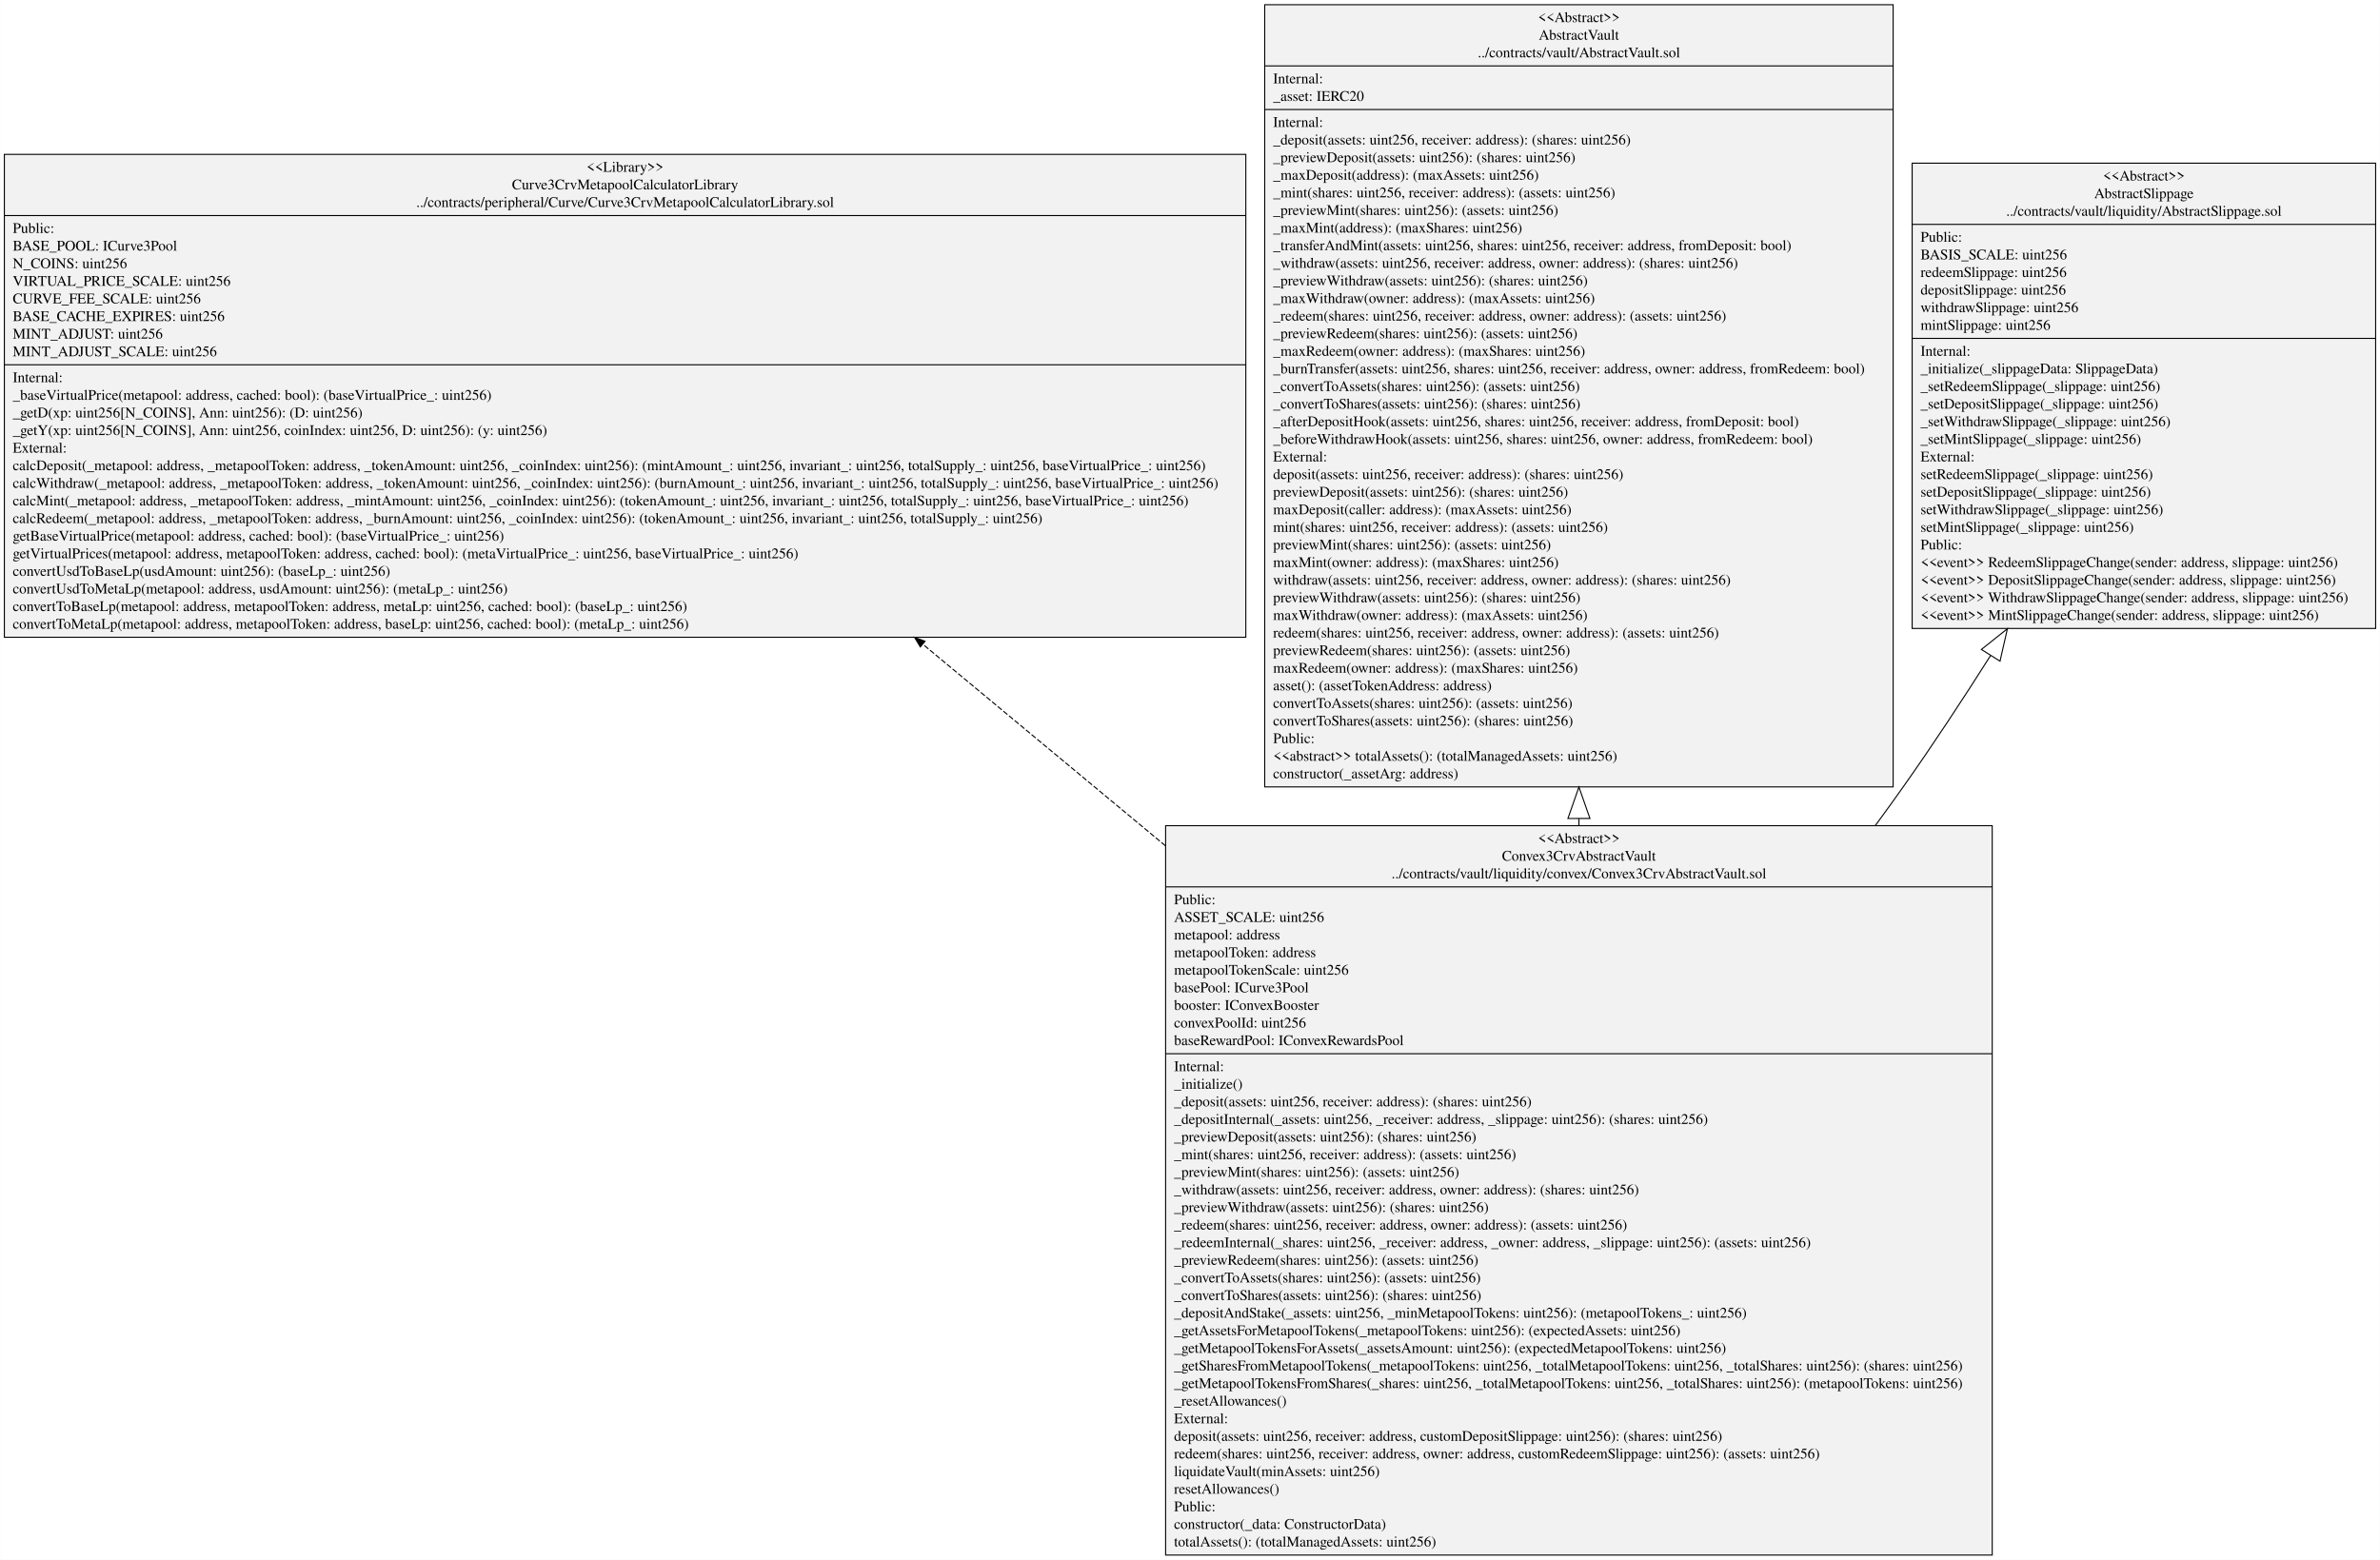
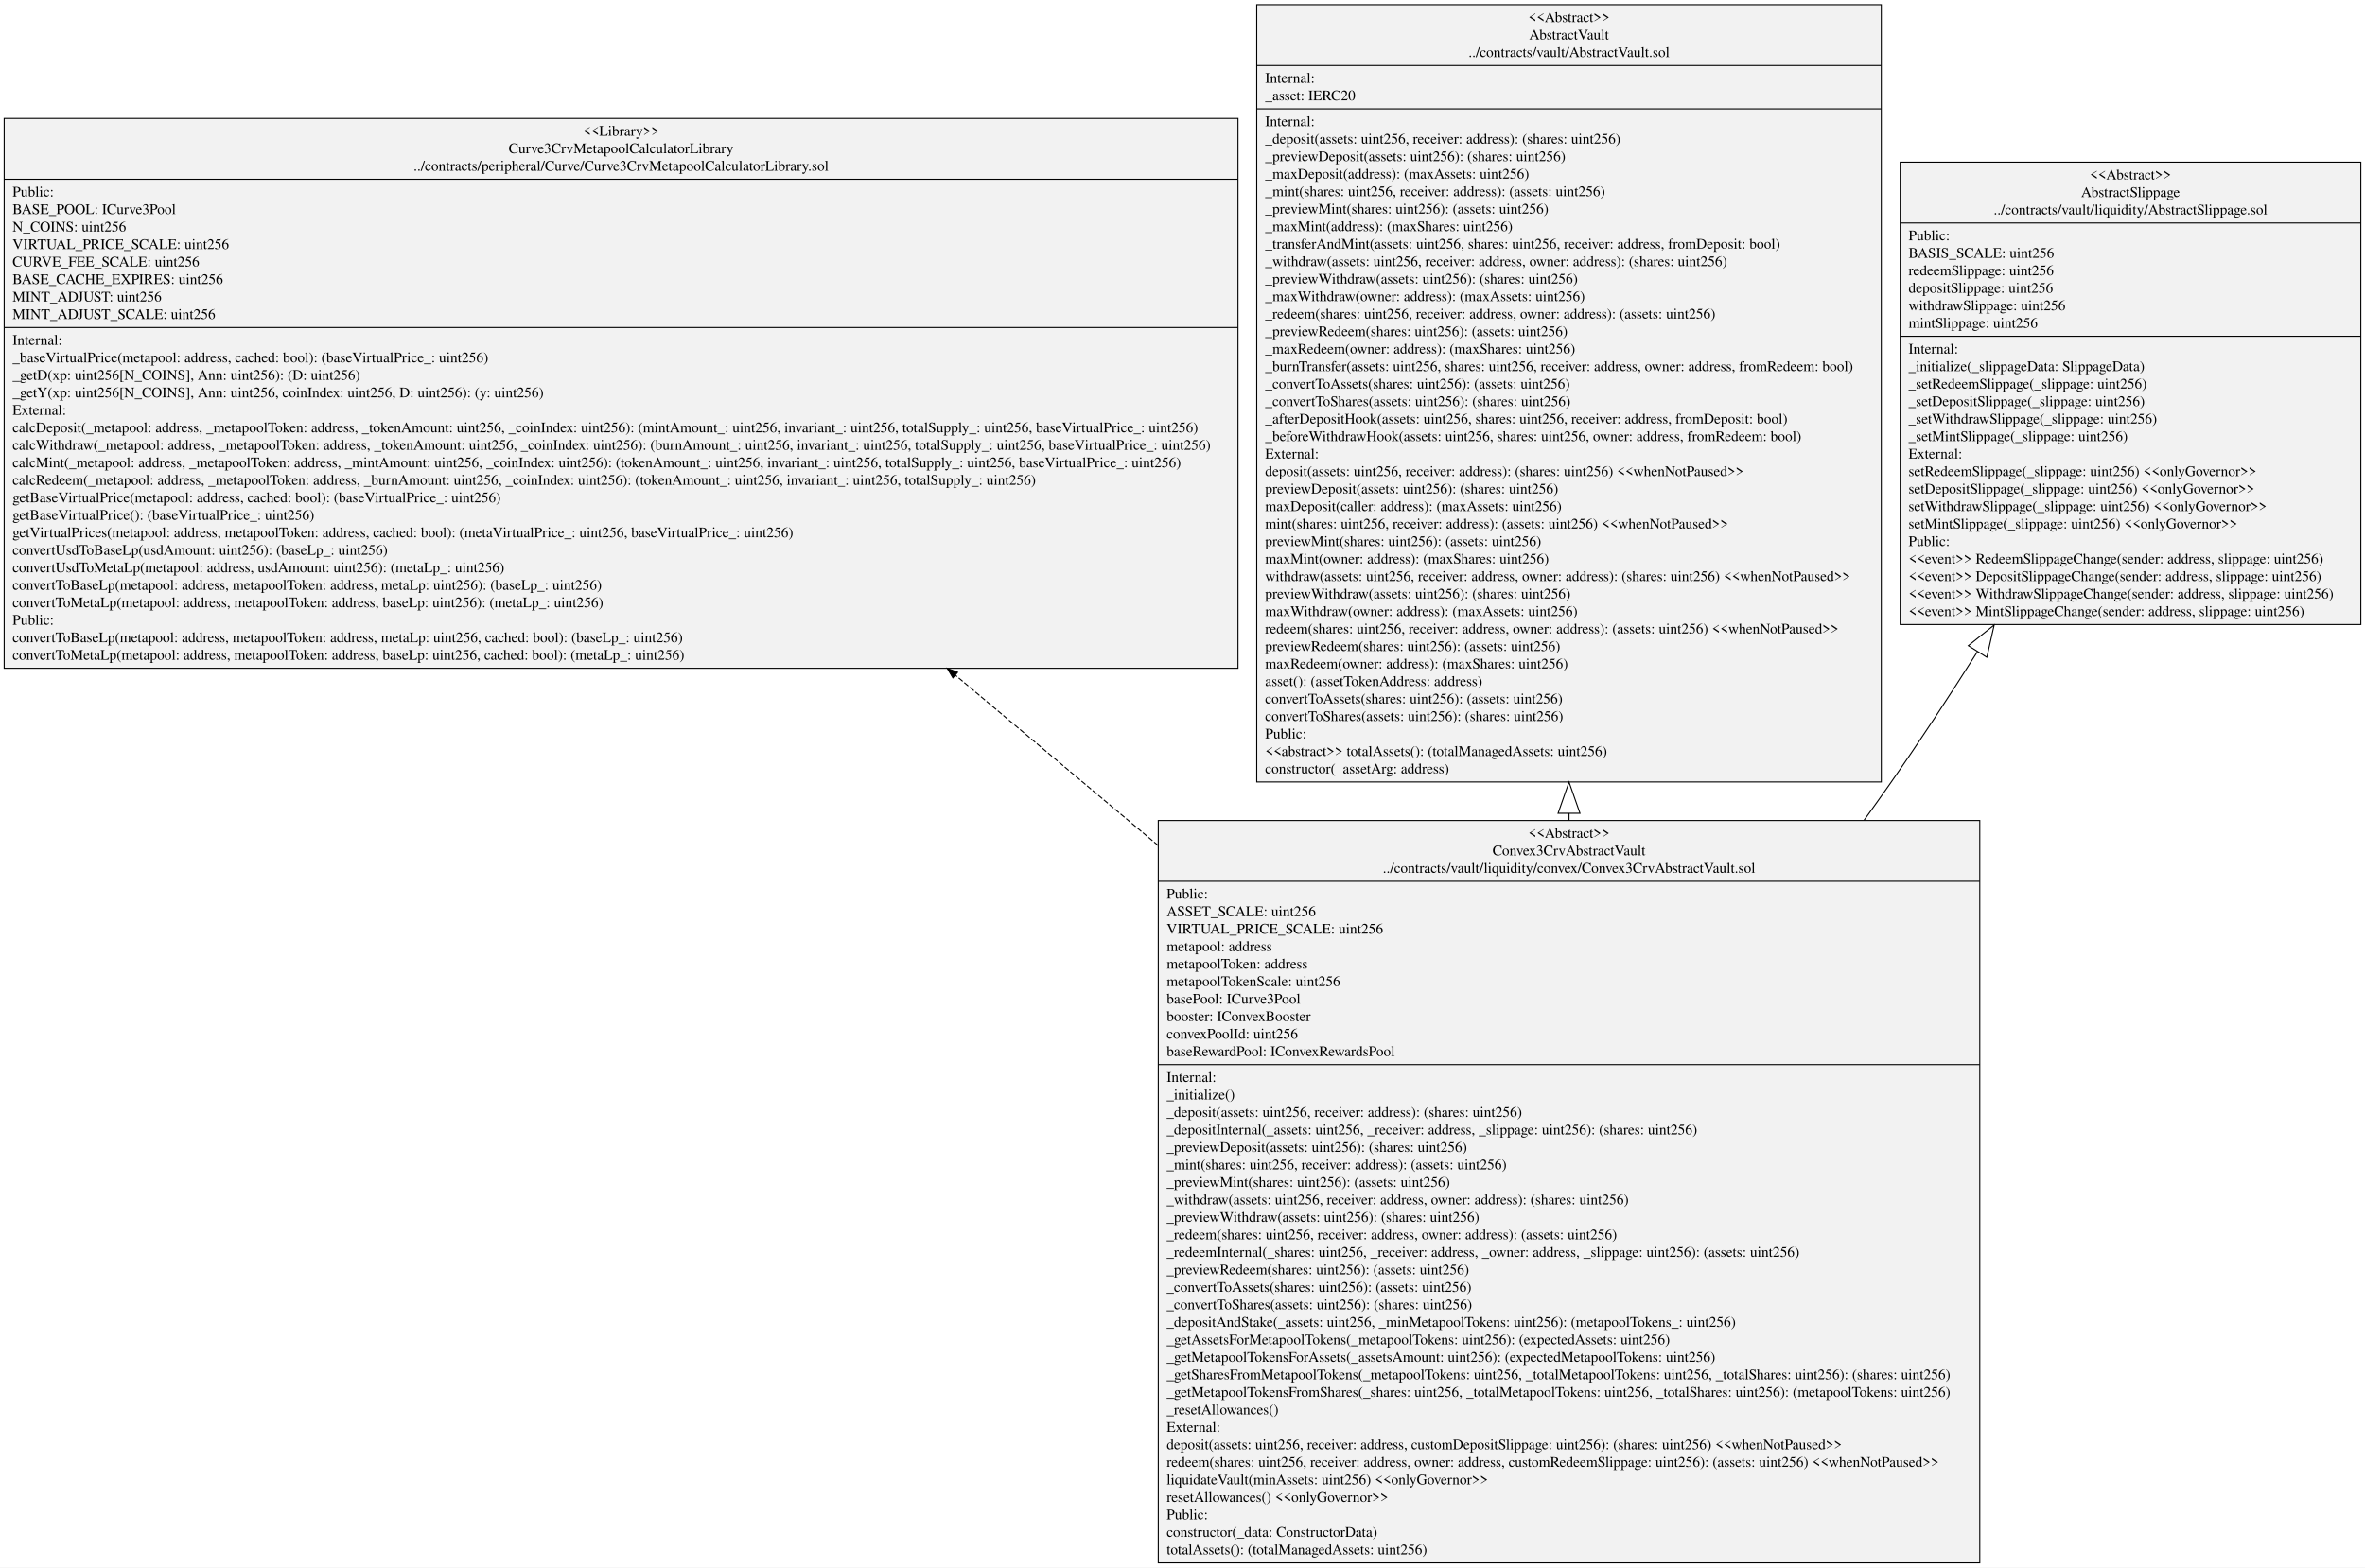
- <svg xmlns="http://www.w3.org/2000/svg" width="2270pt" height="1488pt" viewBox="0.00 0.00 2270.31 1488.40">
-   <g id="graph0" class="graph" transform="scale(1 1) rotate(0) translate(4 1484.4)">
-     <polygon fill="white" stroke="transparent" points="-4,4 -4,-1484.4 2266.31,-1484.4 2266.31,4 -4,4" />
+ <svg xmlns="http://www.w3.org/2000/svg" width="2270pt" height="1505pt" viewBox="0.00 0.00 2270.31 1505.20">
+   <g id="graph0" class="graph" transform="scale(1 1) rotate(0) translate(4 1501.2)">
+     <polygon fill="white" stroke="transparent" points="-4,4 -4,-1501.2 2266.31,-1501.2 2266.31,4 -4,4" />
    <g id="node1" class="node">
-       <polygon fill="#f2f2f2" stroke="black" points="0,-876.3 0,-1337.1 1184.41,-1337.1 1184.41,-876.3 0,-876.3" />
-       <text text-anchor="middle" x="592.21" y="-1320.5" font-family="Times,serif" font-size="14.00">&lt;&lt;Library&gt;&gt;</text>
-       <text text-anchor="middle" x="592.21" y="-1303.7" font-family="Times,serif" font-size="14.00">Curve3CrvMetapoolCalculatorLibrary</text>
-       <text text-anchor="middle" x="592.21" y="-1286.9" font-family="Times,serif" font-size="14.00">../contracts/peripheral/Curve/Curve3CrvMetapoolCalculatorLibrary.sol</text>
-       <polyline fill="none" stroke="black" points="0,-1278.7 1184.41,-1278.7 " />
-       <text text-anchor="start" x="8" y="-1262.1" font-family="Times,serif" font-size="14.00">Public:</text>
-       <text text-anchor="start" x="8" y="-1245.3" font-family="Times,serif" font-size="14.00">   BASE_POOL: ICurve3Pool</text>
-       <text text-anchor="start" x="8" y="-1228.5" font-family="Times,serif" font-size="14.00">   N_COINS: uint256</text>
-       <text text-anchor="start" x="8" y="-1211.7" font-family="Times,serif" font-size="14.00">   VIRTUAL_PRICE_SCALE: uint256</text>
-       <text text-anchor="start" x="8" y="-1194.9" font-family="Times,serif" font-size="14.00">   CURVE_FEE_SCALE: uint256</text>
-       <text text-anchor="start" x="8" y="-1178.1" font-family="Times,serif" font-size="14.00">   BASE_CACHE_EXPIRES: uint256</text>
-       <text text-anchor="start" x="8" y="-1161.3" font-family="Times,serif" font-size="14.00">   MINT_ADJUST: uint256</text>
-       <text text-anchor="start" x="8" y="-1144.5" font-family="Times,serif" font-size="14.00">   MINT_ADJUST_SCALE: uint256</text>
-       <polyline fill="none" stroke="black" points="0,-1136.3 1184.41,-1136.3 " />
-       <text text-anchor="start" x="8" y="-1119.7" font-family="Times,serif" font-size="14.00">Internal:</text>
-       <text text-anchor="start" x="8" y="-1102.9" font-family="Times,serif" font-size="14.00">    _baseVirtualPrice(metapool: address, cached: bool): (baseVirtualPrice_: uint256)</text>
-       <text text-anchor="start" x="8" y="-1086.1" font-family="Times,serif" font-size="14.00">    _getD(xp: uint256[N_COINS], Ann: uint256): (D: uint256)</text>
-       <text text-anchor="start" x="8" y="-1069.3" font-family="Times,serif" font-size="14.00">    _getY(xp: uint256[N_COINS], Ann: uint256, coinIndex: uint256, D: uint256): (y: uint256)</text>
-       <text text-anchor="start" x="8" y="-1052.5" font-family="Times,serif" font-size="14.00">External:</text>
-       <text text-anchor="start" x="8" y="-1035.7" font-family="Times,serif" font-size="14.00">    calcDeposit(_metapool: address, _metapoolToken: address, _tokenAmount: uint256, _coinIndex: uint256): (mintAmount_: uint256, invariant_: uint256, totalSupply_: uint256, baseVirtualPrice_: uint256)</text>
-       <text text-anchor="start" x="8" y="-1018.9" font-family="Times,serif" font-size="14.00">    calcWithdraw(_metapool: address, _metapoolToken: address, _tokenAmount: uint256, _coinIndex: uint256): (burnAmount_: uint256, invariant_: uint256, totalSupply_: uint256, baseVirtualPrice_: uint256)</text>
-       <text text-anchor="start" x="8" y="-1002.1" font-family="Times,serif" font-size="14.00">    calcMint(_metapool: address, _metapoolToken: address, _mintAmount: uint256, _coinIndex: uint256): (tokenAmount_: uint256, invariant_: uint256, totalSupply_: uint256, baseVirtualPrice_: uint256)</text>
-       <text text-anchor="start" x="8" y="-985.3" font-family="Times,serif" font-size="14.00">    calcRedeem(_metapool: address, _metapoolToken: address, _burnAmount: uint256, _coinIndex: uint256): (tokenAmount_: uint256, invariant_: uint256, totalSupply_: uint256)</text>
-       <text text-anchor="start" x="8" y="-968.5" font-family="Times,serif" font-size="14.00">    getBaseVirtualPrice(metapool: address, cached: bool): (baseVirtualPrice_: uint256)</text>
-       <text text-anchor="start" x="8" y="-951.7" font-family="Times,serif" font-size="14.00">    getVirtualPrices(metapool: address, metapoolToken: address, cached: bool): (metaVirtualPrice_: uint256, baseVirtualPrice_: uint256)</text>
-       <text text-anchor="start" x="8" y="-934.9" font-family="Times,serif" font-size="14.00">    convertUsdToBaseLp(usdAmount: uint256): (baseLp_: uint256)</text>
-       <text text-anchor="start" x="8" y="-918.1" font-family="Times,serif" font-size="14.00">    convertUsdToMetaLp(metapool: address, usdAmount: uint256): (metaLp_: uint256)</text>
-       <text text-anchor="start" x="8" y="-901.3" font-family="Times,serif" font-size="14.00">    convertToBaseLp(metapool: address, metapoolToken: address, metaLp: uint256, cached: bool): (baseLp_: uint256)</text>
-       <text text-anchor="start" x="8" y="-884.5" font-family="Times,serif" font-size="14.00">    convertToMetaLp(metapool: address, metapoolToken: address, baseLp: uint256, cached: bool): (metaLp_: uint256)</text>
+       <polygon fill="#f2f2f2" stroke="black" points="0,-859.5 0,-1387.5 1184.41,-1387.5 1184.41,-859.5 0,-859.5" />
+       <text text-anchor="middle" x="592.21" y="-1370.9" font-family="Times,serif" font-size="14.00">&lt;&lt;Library&gt;&gt;</text>
+       <text text-anchor="middle" x="592.21" y="-1354.1" font-family="Times,serif" font-size="14.00">Curve3CrvMetapoolCalculatorLibrary</text>
+       <text text-anchor="middle" x="592.21" y="-1337.3" font-family="Times,serif" font-size="14.00">../contracts/peripheral/Curve/Curve3CrvMetapoolCalculatorLibrary.sol</text>
+       <polyline fill="none" stroke="black" points="0,-1329.1 1184.41,-1329.1 " />
+       <text text-anchor="start" x="8" y="-1312.5" font-family="Times,serif" font-size="14.00">Public:</text>
+       <text text-anchor="start" x="8" y="-1295.7" font-family="Times,serif" font-size="14.00">   BASE_POOL: ICurve3Pool</text>
+       <text text-anchor="start" x="8" y="-1278.9" font-family="Times,serif" font-size="14.00">   N_COINS: uint256</text>
+       <text text-anchor="start" x="8" y="-1262.1" font-family="Times,serif" font-size="14.00">   VIRTUAL_PRICE_SCALE: uint256</text>
+       <text text-anchor="start" x="8" y="-1245.3" font-family="Times,serif" font-size="14.00">   CURVE_FEE_SCALE: uint256</text>
+       <text text-anchor="start" x="8" y="-1228.5" font-family="Times,serif" font-size="14.00">   BASE_CACHE_EXPIRES: uint256</text>
+       <text text-anchor="start" x="8" y="-1211.7" font-family="Times,serif" font-size="14.00">   MINT_ADJUST: uint256</text>
+       <text text-anchor="start" x="8" y="-1194.9" font-family="Times,serif" font-size="14.00">   MINT_ADJUST_SCALE: uint256</text>
+       <polyline fill="none" stroke="black" points="0,-1186.7 1184.41,-1186.7 " />
+       <text text-anchor="start" x="8" y="-1170.1" font-family="Times,serif" font-size="14.00">Internal:</text>
+       <text text-anchor="start" x="8" y="-1153.3" font-family="Times,serif" font-size="14.00">    _baseVirtualPrice(metapool: address, cached: bool): (baseVirtualPrice_: uint256)</text>
+       <text text-anchor="start" x="8" y="-1136.5" font-family="Times,serif" font-size="14.00">    _getD(xp: uint256[N_COINS], Ann: uint256): (D: uint256)</text>
+       <text text-anchor="start" x="8" y="-1119.7" font-family="Times,serif" font-size="14.00">    _getY(xp: uint256[N_COINS], Ann: uint256, coinIndex: uint256, D: uint256): (y: uint256)</text>
+       <text text-anchor="start" x="8" y="-1102.9" font-family="Times,serif" font-size="14.00">External:</text>
+       <text text-anchor="start" x="8" y="-1086.1" font-family="Times,serif" font-size="14.00">    calcDeposit(_metapool: address, _metapoolToken: address, _tokenAmount: uint256, _coinIndex: uint256): (mintAmount_: uint256, invariant_: uint256, totalSupply_: uint256, baseVirtualPrice_: uint256)</text>
+       <text text-anchor="start" x="8" y="-1069.3" font-family="Times,serif" font-size="14.00">    calcWithdraw(_metapool: address, _metapoolToken: address, _tokenAmount: uint256, _coinIndex: uint256): (burnAmount_: uint256, invariant_: uint256, totalSupply_: uint256, baseVirtualPrice_: uint256)</text>
+       <text text-anchor="start" x="8" y="-1052.5" font-family="Times,serif" font-size="14.00">    calcMint(_metapool: address, _metapoolToken: address, _mintAmount: uint256, _coinIndex: uint256): (tokenAmount_: uint256, invariant_: uint256, totalSupply_: uint256, baseVirtualPrice_: uint256)</text>
+       <text text-anchor="start" x="8" y="-1035.7" font-family="Times,serif" font-size="14.00">    calcRedeem(_metapool: address, _metapoolToken: address, _burnAmount: uint256, _coinIndex: uint256): (tokenAmount_: uint256, invariant_: uint256, totalSupply_: uint256)</text>
+       <text text-anchor="start" x="8" y="-1018.9" font-family="Times,serif" font-size="14.00">    getBaseVirtualPrice(metapool: address, cached: bool): (baseVirtualPrice_: uint256)</text>
+       <text text-anchor="start" x="8" y="-1002.1" font-family="Times,serif" font-size="14.00">    getBaseVirtualPrice(): (baseVirtualPrice_: uint256)</text>
+       <text text-anchor="start" x="8" y="-985.3" font-family="Times,serif" font-size="14.00">    getVirtualPrices(metapool: address, metapoolToken: address, cached: bool): (metaVirtualPrice_: uint256, baseVirtualPrice_: uint256)</text>
+       <text text-anchor="start" x="8" y="-968.5" font-family="Times,serif" font-size="14.00">    convertUsdToBaseLp(usdAmount: uint256): (baseLp_: uint256)</text>
+       <text text-anchor="start" x="8" y="-951.7" font-family="Times,serif" font-size="14.00">    convertUsdToMetaLp(metapool: address, usdAmount: uint256): (metaLp_: uint256)</text>
+       <text text-anchor="start" x="8" y="-934.9" font-family="Times,serif" font-size="14.00">    convertToBaseLp(metapool: address, metapoolToken: address, metaLp: uint256): (baseLp_: uint256)</text>
+       <text text-anchor="start" x="8" y="-918.1" font-family="Times,serif" font-size="14.00">    convertToMetaLp(metapool: address, metapoolToken: address, baseLp: uint256): (metaLp_: uint256)</text>
+       <text text-anchor="start" x="8" y="-901.3" font-family="Times,serif" font-size="14.00">Public:</text>
+       <text text-anchor="start" x="8" y="-884.5" font-family="Times,serif" font-size="14.00">    convertToBaseLp(metapool: address, metapoolToken: address, metaLp: uint256, cached: bool): (baseLp_: uint256)</text>
+       <text text-anchor="start" x="8" y="-867.7" font-family="Times,serif" font-size="14.00">    convertToMetaLp(metapool: address, metapoolToken: address, baseLp: uint256, cached: bool): (metaLp_: uint256)</text>
    </g>
    <g id="node2" class="node">
-       <polygon fill="#f2f2f2" stroke="black" points="1202.43,-733.5 1202.43,-1479.9 1801.98,-1479.9 1801.98,-733.5 1202.43,-733.5" />
-       <text text-anchor="middle" x="1502.21" y="-1463.3" font-family="Times,serif" font-size="14.00">&lt;&lt;Abstract&gt;&gt;</text>
-       <text text-anchor="middle" x="1502.21" y="-1446.5" font-family="Times,serif" font-size="14.00">AbstractVault</text>
-       <text text-anchor="middle" x="1502.21" y="-1429.7" font-family="Times,serif" font-size="14.00">../contracts/vault/AbstractVault.sol</text>
-       <polyline fill="none" stroke="black" points="1202.43,-1421.5 1801.98,-1421.5 " />
-       <text text-anchor="start" x="1210.43" y="-1404.9" font-family="Times,serif" font-size="14.00">Internal:</text>
-       <text text-anchor="start" x="1210.43" y="-1388.1" font-family="Times,serif" font-size="14.00">   _asset: IERC20</text>
-       <polyline fill="none" stroke="black" points="1202.43,-1379.9 1801.98,-1379.9 " />
-       <text text-anchor="start" x="1210.43" y="-1363.3" font-family="Times,serif" font-size="14.00">Internal:</text>
-       <text text-anchor="start" x="1210.43" y="-1346.5" font-family="Times,serif" font-size="14.00">    _deposit(assets: uint256, receiver: address): (shares: uint256)</text>
-       <text text-anchor="start" x="1210.43" y="-1329.7" font-family="Times,serif" font-size="14.00">    _previewDeposit(assets: uint256): (shares: uint256)</text>
-       <text text-anchor="start" x="1210.43" y="-1312.9" font-family="Times,serif" font-size="14.00">    _maxDeposit(address): (maxAssets: uint256)</text>
-       <text text-anchor="start" x="1210.43" y="-1296.1" font-family="Times,serif" font-size="14.00">    _mint(shares: uint256, receiver: address): (assets: uint256)</text>
-       <text text-anchor="start" x="1210.43" y="-1279.3" font-family="Times,serif" font-size="14.00">    _previewMint(shares: uint256): (assets: uint256)</text>
-       <text text-anchor="start" x="1210.43" y="-1262.5" font-family="Times,serif" font-size="14.00">    _maxMint(address): (maxShares: uint256)</text>
-       <text text-anchor="start" x="1210.43" y="-1245.7" font-family="Times,serif" font-size="14.00">    _transferAndMint(assets: uint256, shares: uint256, receiver: address, fromDeposit: bool)</text>
-       <text text-anchor="start" x="1210.43" y="-1228.9" font-family="Times,serif" font-size="14.00">    _withdraw(assets: uint256, receiver: address, owner: address): (shares: uint256)</text>
-       <text text-anchor="start" x="1210.43" y="-1212.1" font-family="Times,serif" font-size="14.00">    _previewWithdraw(assets: uint256): (shares: uint256)</text>
-       <text text-anchor="start" x="1210.43" y="-1195.3" font-family="Times,serif" font-size="14.00">    _maxWithdraw(owner: address): (maxAssets: uint256)</text>
-       <text text-anchor="start" x="1210.43" y="-1178.5" font-family="Times,serif" font-size="14.00">    _redeem(shares: uint256, receiver: address, owner: address): (assets: uint256)</text>
-       <text text-anchor="start" x="1210.43" y="-1161.7" font-family="Times,serif" font-size="14.00">    _previewRedeem(shares: uint256): (assets: uint256)</text>
-       <text text-anchor="start" x="1210.43" y="-1144.9" font-family="Times,serif" font-size="14.00">    _maxRedeem(owner: address): (maxShares: uint256)</text>
-       <text text-anchor="start" x="1210.43" y="-1128.1" font-family="Times,serif" font-size="14.00">    _burnTransfer(assets: uint256, shares: uint256, receiver: address, owner: address, fromRedeem: bool)</text>
-       <text text-anchor="start" x="1210.43" y="-1111.3" font-family="Times,serif" font-size="14.00">    _convertToAssets(shares: uint256): (assets: uint256)</text>
-       <text text-anchor="start" x="1210.43" y="-1094.5" font-family="Times,serif" font-size="14.00">    _convertToShares(assets: uint256): (shares: uint256)</text>
-       <text text-anchor="start" x="1210.43" y="-1077.7" font-family="Times,serif" font-size="14.00">    _afterDepositHook(assets: uint256, shares: uint256, receiver: address, fromDeposit: bool)</text>
-       <text text-anchor="start" x="1210.43" y="-1060.9" font-family="Times,serif" font-size="14.00">    _beforeWithdrawHook(assets: uint256, shares: uint256, owner: address, fromRedeem: bool)</text>
-       <text text-anchor="start" x="1210.43" y="-1044.1" font-family="Times,serif" font-size="14.00">External:</text>
-       <text text-anchor="start" x="1210.43" y="-1027.3" font-family="Times,serif" font-size="14.00">    deposit(assets: uint256, receiver: address): (shares: uint256)</text>
-       <text text-anchor="start" x="1210.43" y="-1010.5" font-family="Times,serif" font-size="14.00">    previewDeposit(assets: uint256): (shares: uint256)</text>
-       <text text-anchor="start" x="1210.43" y="-993.7" font-family="Times,serif" font-size="14.00">    maxDeposit(caller: address): (maxAssets: uint256)</text>
-       <text text-anchor="start" x="1210.43" y="-976.9" font-family="Times,serif" font-size="14.00">    mint(shares: uint256, receiver: address): (assets: uint256)</text>
-       <text text-anchor="start" x="1210.43" y="-960.1" font-family="Times,serif" font-size="14.00">    previewMint(shares: uint256): (assets: uint256)</text>
-       <text text-anchor="start" x="1210.43" y="-943.3" font-family="Times,serif" font-size="14.00">    maxMint(owner: address): (maxShares: uint256)</text>
-       <text text-anchor="start" x="1210.43" y="-926.5" font-family="Times,serif" font-size="14.00">    withdraw(assets: uint256, receiver: address, owner: address): (shares: uint256)</text>
-       <text text-anchor="start" x="1210.43" y="-909.7" font-family="Times,serif" font-size="14.00">    previewWithdraw(assets: uint256): (shares: uint256)</text>
-       <text text-anchor="start" x="1210.43" y="-892.9" font-family="Times,serif" font-size="14.00">    maxWithdraw(owner: address): (maxAssets: uint256)</text>
-       <text text-anchor="start" x="1210.43" y="-876.1" font-family="Times,serif" font-size="14.00">    redeem(shares: uint256, receiver: address, owner: address): (assets: uint256)</text>
-       <text text-anchor="start" x="1210.43" y="-859.3" font-family="Times,serif" font-size="14.00">    previewRedeem(shares: uint256): (assets: uint256)</text>
-       <text text-anchor="start" x="1210.43" y="-842.5" font-family="Times,serif" font-size="14.00">    maxRedeem(owner: address): (maxShares: uint256)</text>
-       <text text-anchor="start" x="1210.43" y="-825.7" font-family="Times,serif" font-size="14.00">    asset(): (assetTokenAddress: address)</text>
-       <text text-anchor="start" x="1210.43" y="-808.9" font-family="Times,serif" font-size="14.00">    convertToAssets(shares: uint256): (assets: uint256)</text>
-       <text text-anchor="start" x="1210.43" y="-792.1" font-family="Times,serif" font-size="14.00">    convertToShares(assets: uint256): (shares: uint256)</text>
-       <text text-anchor="start" x="1210.43" y="-775.3" font-family="Times,serif" font-size="14.00">Public:</text>
-       <text text-anchor="start" x="1210.43" y="-758.5" font-family="Times,serif" font-size="14.00">    &lt;&lt;abstract&gt;&gt; totalAssets(): (totalManagedAssets: uint256)</text>
-       <text text-anchor="start" x="1210.43" y="-741.7" font-family="Times,serif" font-size="14.00">    constructor(_assetArg: address)</text>
+       <polygon fill="#f2f2f2" stroke="black" points="1202.43,-750.3 1202.43,-1496.7 1801.98,-1496.7 1801.98,-750.3 1202.43,-750.3" />
+       <text text-anchor="middle" x="1502.21" y="-1480.1" font-family="Times,serif" font-size="14.00">&lt;&lt;Abstract&gt;&gt;</text>
+       <text text-anchor="middle" x="1502.21" y="-1463.3" font-family="Times,serif" font-size="14.00">AbstractVault</text>
+       <text text-anchor="middle" x="1502.21" y="-1446.5" font-family="Times,serif" font-size="14.00">../contracts/vault/AbstractVault.sol</text>
+       <polyline fill="none" stroke="black" points="1202.43,-1438.3 1801.98,-1438.3 " />
+       <text text-anchor="start" x="1210.43" y="-1421.7" font-family="Times,serif" font-size="14.00">Internal:</text>
+       <text text-anchor="start" x="1210.43" y="-1404.9" font-family="Times,serif" font-size="14.00">   _asset: IERC20</text>
+       <polyline fill="none" stroke="black" points="1202.43,-1396.7 1801.98,-1396.7 " />
+       <text text-anchor="start" x="1210.43" y="-1380.1" font-family="Times,serif" font-size="14.00">Internal:</text>
+       <text text-anchor="start" x="1210.43" y="-1363.3" font-family="Times,serif" font-size="14.00">    _deposit(assets: uint256, receiver: address): (shares: uint256)</text>
+       <text text-anchor="start" x="1210.43" y="-1346.5" font-family="Times,serif" font-size="14.00">    _previewDeposit(assets: uint256): (shares: uint256)</text>
+       <text text-anchor="start" x="1210.43" y="-1329.7" font-family="Times,serif" font-size="14.00">    _maxDeposit(address): (maxAssets: uint256)</text>
+       <text text-anchor="start" x="1210.43" y="-1312.9" font-family="Times,serif" font-size="14.00">    _mint(shares: uint256, receiver: address): (assets: uint256)</text>
+       <text text-anchor="start" x="1210.43" y="-1296.1" font-family="Times,serif" font-size="14.00">    _previewMint(shares: uint256): (assets: uint256)</text>
+       <text text-anchor="start" x="1210.43" y="-1279.3" font-family="Times,serif" font-size="14.00">    _maxMint(address): (maxShares: uint256)</text>
+       <text text-anchor="start" x="1210.43" y="-1262.5" font-family="Times,serif" font-size="14.00">    _transferAndMint(assets: uint256, shares: uint256, receiver: address, fromDeposit: bool)</text>
+       <text text-anchor="start" x="1210.43" y="-1245.7" font-family="Times,serif" font-size="14.00">    _withdraw(assets: uint256, receiver: address, owner: address): (shares: uint256)</text>
+       <text text-anchor="start" x="1210.43" y="-1228.9" font-family="Times,serif" font-size="14.00">    _previewWithdraw(assets: uint256): (shares: uint256)</text>
+       <text text-anchor="start" x="1210.43" y="-1212.1" font-family="Times,serif" font-size="14.00">    _maxWithdraw(owner: address): (maxAssets: uint256)</text>
+       <text text-anchor="start" x="1210.43" y="-1195.3" font-family="Times,serif" font-size="14.00">    _redeem(shares: uint256, receiver: address, owner: address): (assets: uint256)</text>
+       <text text-anchor="start" x="1210.43" y="-1178.5" font-family="Times,serif" font-size="14.00">    _previewRedeem(shares: uint256): (assets: uint256)</text>
+       <text text-anchor="start" x="1210.43" y="-1161.7" font-family="Times,serif" font-size="14.00">    _maxRedeem(owner: address): (maxShares: uint256)</text>
+       <text text-anchor="start" x="1210.43" y="-1144.9" font-family="Times,serif" font-size="14.00">    _burnTransfer(assets: uint256, shares: uint256, receiver: address, owner: address, fromRedeem: bool)</text>
+       <text text-anchor="start" x="1210.43" y="-1128.1" font-family="Times,serif" font-size="14.00">    _convertToAssets(shares: uint256): (assets: uint256)</text>
+       <text text-anchor="start" x="1210.43" y="-1111.3" font-family="Times,serif" font-size="14.00">    _convertToShares(assets: uint256): (shares: uint256)</text>
+       <text text-anchor="start" x="1210.43" y="-1094.5" font-family="Times,serif" font-size="14.00">    _afterDepositHook(assets: uint256, shares: uint256, receiver: address, fromDeposit: bool)</text>
+       <text text-anchor="start" x="1210.43" y="-1077.7" font-family="Times,serif" font-size="14.00">    _beforeWithdrawHook(assets: uint256, shares: uint256, owner: address, fromRedeem: bool)</text>
+       <text text-anchor="start" x="1210.43" y="-1060.9" font-family="Times,serif" font-size="14.00">External:</text>
+       <text text-anchor="start" x="1210.43" y="-1044.1" font-family="Times,serif" font-size="14.00">    deposit(assets: uint256, receiver: address): (shares: uint256) &lt;&lt;whenNotPaused&gt;&gt;</text>
+       <text text-anchor="start" x="1210.43" y="-1027.3" font-family="Times,serif" font-size="14.00">    previewDeposit(assets: uint256): (shares: uint256)</text>
+       <text text-anchor="start" x="1210.43" y="-1010.5" font-family="Times,serif" font-size="14.00">    maxDeposit(caller: address): (maxAssets: uint256)</text>
+       <text text-anchor="start" x="1210.43" y="-993.7" font-family="Times,serif" font-size="14.00">    mint(shares: uint256, receiver: address): (assets: uint256) &lt;&lt;whenNotPaused&gt;&gt;</text>
+       <text text-anchor="start" x="1210.43" y="-976.9" font-family="Times,serif" font-size="14.00">    previewMint(shares: uint256): (assets: uint256)</text>
+       <text text-anchor="start" x="1210.43" y="-960.1" font-family="Times,serif" font-size="14.00">    maxMint(owner: address): (maxShares: uint256)</text>
+       <text text-anchor="start" x="1210.43" y="-943.3" font-family="Times,serif" font-size="14.00">    withdraw(assets: uint256, receiver: address, owner: address): (shares: uint256) &lt;&lt;whenNotPaused&gt;&gt;</text>
+       <text text-anchor="start" x="1210.43" y="-926.5" font-family="Times,serif" font-size="14.00">    previewWithdraw(assets: uint256): (shares: uint256)</text>
+       <text text-anchor="start" x="1210.43" y="-909.7" font-family="Times,serif" font-size="14.00">    maxWithdraw(owner: address): (maxAssets: uint256)</text>
+       <text text-anchor="start" x="1210.43" y="-892.9" font-family="Times,serif" font-size="14.00">    redeem(shares: uint256, receiver: address, owner: address): (assets: uint256) &lt;&lt;whenNotPaused&gt;&gt;</text>
+       <text text-anchor="start" x="1210.43" y="-876.1" font-family="Times,serif" font-size="14.00">    previewRedeem(shares: uint256): (assets: uint256)</text>
+       <text text-anchor="start" x="1210.43" y="-859.3" font-family="Times,serif" font-size="14.00">    maxRedeem(owner: address): (maxShares: uint256)</text>
+       <text text-anchor="start" x="1210.43" y="-842.5" font-family="Times,serif" font-size="14.00">    asset(): (assetTokenAddress: address)</text>
+       <text text-anchor="start" x="1210.43" y="-825.7" font-family="Times,serif" font-size="14.00">    convertToAssets(shares: uint256): (assets: uint256)</text>
+       <text text-anchor="start" x="1210.43" y="-808.9" font-family="Times,serif" font-size="14.00">    convertToShares(assets: uint256): (shares: uint256)</text>
+       <text text-anchor="start" x="1210.43" y="-792.1" font-family="Times,serif" font-size="14.00">Public:</text>
+       <text text-anchor="start" x="1210.43" y="-775.3" font-family="Times,serif" font-size="14.00">    &lt;&lt;abstract&gt;&gt; totalAssets(): (totalManagedAssets: uint256)</text>
+       <text text-anchor="start" x="1210.43" y="-758.5" font-family="Times,serif" font-size="14.00">    constructor(_assetArg: address)</text>
    </g>
    <g id="node3" class="node">
-       <polygon fill="#f2f2f2" stroke="black" points="1820.11,-884.7 1820.11,-1328.7 2262.31,-1328.7 2262.31,-884.7 1820.11,-884.7" />
-       <text text-anchor="middle" x="2041.21" y="-1312.1" font-family="Times,serif" font-size="14.00">&lt;&lt;Abstract&gt;&gt;</text>
-       <text text-anchor="middle" x="2041.21" y="-1295.3" font-family="Times,serif" font-size="14.00">AbstractSlippage</text>
-       <text text-anchor="middle" x="2041.21" y="-1278.5" font-family="Times,serif" font-size="14.00">../contracts/vault/liquidity/AbstractSlippage.sol</text>
-       <polyline fill="none" stroke="black" points="1820.11,-1270.3 2262.31,-1270.3 " />
-       <text text-anchor="start" x="1828.11" y="-1253.7" font-family="Times,serif" font-size="14.00">Public:</text>
-       <text text-anchor="start" x="1828.11" y="-1236.9" font-family="Times,serif" font-size="14.00">   BASIS_SCALE: uint256</text>
-       <text text-anchor="start" x="1828.11" y="-1220.1" font-family="Times,serif" font-size="14.00">   redeemSlippage: uint256</text>
-       <text text-anchor="start" x="1828.11" y="-1203.3" font-family="Times,serif" font-size="14.00">   depositSlippage: uint256</text>
-       <text text-anchor="start" x="1828.11" y="-1186.5" font-family="Times,serif" font-size="14.00">   withdrawSlippage: uint256</text>
-       <text text-anchor="start" x="1828.11" y="-1169.7" font-family="Times,serif" font-size="14.00">   mintSlippage: uint256</text>
-       <polyline fill="none" stroke="black" points="1820.11,-1161.5 2262.31,-1161.5 " />
-       <text text-anchor="start" x="1828.11" y="-1144.9" font-family="Times,serif" font-size="14.00">Internal:</text>
-       <text text-anchor="start" x="1828.11" y="-1128.1" font-family="Times,serif" font-size="14.00">    _initialize(_slippageData: SlippageData)</text>
-       <text text-anchor="start" x="1828.11" y="-1111.3" font-family="Times,serif" font-size="14.00">    _setRedeemSlippage(_slippage: uint256)</text>
-       <text text-anchor="start" x="1828.11" y="-1094.5" font-family="Times,serif" font-size="14.00">    _setDepositSlippage(_slippage: uint256)</text>
-       <text text-anchor="start" x="1828.11" y="-1077.7" font-family="Times,serif" font-size="14.00">    _setWithdrawSlippage(_slippage: uint256)</text>
-       <text text-anchor="start" x="1828.11" y="-1060.9" font-family="Times,serif" font-size="14.00">    _setMintSlippage(_slippage: uint256)</text>
-       <text text-anchor="start" x="1828.11" y="-1044.1" font-family="Times,serif" font-size="14.00">External:</text>
-       <text text-anchor="start" x="1828.11" y="-1027.3" font-family="Times,serif" font-size="14.00">    setRedeemSlippage(_slippage: uint256)</text>
-       <text text-anchor="start" x="1828.11" y="-1010.5" font-family="Times,serif" font-size="14.00">    setDepositSlippage(_slippage: uint256)</text>
-       <text text-anchor="start" x="1828.11" y="-993.7" font-family="Times,serif" font-size="14.00">    setWithdrawSlippage(_slippage: uint256)</text>
-       <text text-anchor="start" x="1828.11" y="-976.9" font-family="Times,serif" font-size="14.00">    setMintSlippage(_slippage: uint256)</text>
-       <text text-anchor="start" x="1828.11" y="-960.1" font-family="Times,serif" font-size="14.00">Public:</text>
-       <text text-anchor="start" x="1828.11" y="-943.3" font-family="Times,serif" font-size="14.00">    &lt;&lt;event&gt;&gt; RedeemSlippageChange(sender: address, slippage: uint256)</text>
-       <text text-anchor="start" x="1828.11" y="-926.5" font-family="Times,serif" font-size="14.00">    &lt;&lt;event&gt;&gt; DepositSlippageChange(sender: address, slippage: uint256)</text>
-       <text text-anchor="start" x="1828.11" y="-909.7" font-family="Times,serif" font-size="14.00">    &lt;&lt;event&gt;&gt; WithdrawSlippageChange(sender: address, slippage: uint256)</text>
-       <text text-anchor="start" x="1828.11" y="-892.9" font-family="Times,serif" font-size="14.00">    &lt;&lt;event&gt;&gt; MintSlippageChange(sender: address, slippage: uint256)</text>
+       <polygon fill="#f2f2f2" stroke="black" points="1820.11,-901.5 1820.11,-1345.5 2262.31,-1345.5 2262.31,-901.5 1820.11,-901.5" />
+       <text text-anchor="middle" x="2041.21" y="-1328.9" font-family="Times,serif" font-size="14.00">&lt;&lt;Abstract&gt;&gt;</text>
+       <text text-anchor="middle" x="2041.21" y="-1312.1" font-family="Times,serif" font-size="14.00">AbstractSlippage</text>
+       <text text-anchor="middle" x="2041.21" y="-1295.3" font-family="Times,serif" font-size="14.00">../contracts/vault/liquidity/AbstractSlippage.sol</text>
+       <polyline fill="none" stroke="black" points="1820.11,-1287.1 2262.31,-1287.1 " />
+       <text text-anchor="start" x="1828.11" y="-1270.5" font-family="Times,serif" font-size="14.00">Public:</text>
+       <text text-anchor="start" x="1828.11" y="-1253.7" font-family="Times,serif" font-size="14.00">   BASIS_SCALE: uint256</text>
+       <text text-anchor="start" x="1828.11" y="-1236.9" font-family="Times,serif" font-size="14.00">   redeemSlippage: uint256</text>
+       <text text-anchor="start" x="1828.11" y="-1220.1" font-family="Times,serif" font-size="14.00">   depositSlippage: uint256</text>
+       <text text-anchor="start" x="1828.11" y="-1203.3" font-family="Times,serif" font-size="14.00">   withdrawSlippage: uint256</text>
+       <text text-anchor="start" x="1828.11" y="-1186.5" font-family="Times,serif" font-size="14.00">   mintSlippage: uint256</text>
+       <polyline fill="none" stroke="black" points="1820.11,-1178.3 2262.31,-1178.3 " />
+       <text text-anchor="start" x="1828.11" y="-1161.7" font-family="Times,serif" font-size="14.00">Internal:</text>
+       <text text-anchor="start" x="1828.11" y="-1144.9" font-family="Times,serif" font-size="14.00">    _initialize(_slippageData: SlippageData)</text>
+       <text text-anchor="start" x="1828.11" y="-1128.1" font-family="Times,serif" font-size="14.00">    _setRedeemSlippage(_slippage: uint256)</text>
+       <text text-anchor="start" x="1828.11" y="-1111.3" font-family="Times,serif" font-size="14.00">    _setDepositSlippage(_slippage: uint256)</text>
+       <text text-anchor="start" x="1828.11" y="-1094.5" font-family="Times,serif" font-size="14.00">    _setWithdrawSlippage(_slippage: uint256)</text>
+       <text text-anchor="start" x="1828.11" y="-1077.7" font-family="Times,serif" font-size="14.00">    _setMintSlippage(_slippage: uint256)</text>
+       <text text-anchor="start" x="1828.11" y="-1060.9" font-family="Times,serif" font-size="14.00">External:</text>
+       <text text-anchor="start" x="1828.11" y="-1044.1" font-family="Times,serif" font-size="14.00">    setRedeemSlippage(_slippage: uint256) &lt;&lt;onlyGovernor&gt;&gt;</text>
+       <text text-anchor="start" x="1828.11" y="-1027.3" font-family="Times,serif" font-size="14.00">    setDepositSlippage(_slippage: uint256) &lt;&lt;onlyGovernor&gt;&gt;</text>
+       <text text-anchor="start" x="1828.11" y="-1010.5" font-family="Times,serif" font-size="14.00">    setWithdrawSlippage(_slippage: uint256) &lt;&lt;onlyGovernor&gt;&gt;</text>
+       <text text-anchor="start" x="1828.11" y="-993.7" font-family="Times,serif" font-size="14.00">    setMintSlippage(_slippage: uint256) &lt;&lt;onlyGovernor&gt;&gt;</text>
+       <text text-anchor="start" x="1828.11" y="-976.9" font-family="Times,serif" font-size="14.00">Public:</text>
+       <text text-anchor="start" x="1828.11" y="-960.1" font-family="Times,serif" font-size="14.00">    &lt;&lt;event&gt;&gt; RedeemSlippageChange(sender: address, slippage: uint256)</text>
+       <text text-anchor="start" x="1828.11" y="-943.3" font-family="Times,serif" font-size="14.00">    &lt;&lt;event&gt;&gt; DepositSlippageChange(sender: address, slippage: uint256)</text>
+       <text text-anchor="start" x="1828.11" y="-926.5" font-family="Times,serif" font-size="14.00">    &lt;&lt;event&gt;&gt; WithdrawSlippageChange(sender: address, slippage: uint256)</text>
+       <text text-anchor="start" x="1828.11" y="-909.7" font-family="Times,serif" font-size="14.00">    &lt;&lt;event&gt;&gt; MintSlippageChange(sender: address, slippage: uint256)</text>
    </g>
    <g id="node4" class="node">
-       <polygon fill="#f2f2f2" stroke="black" points="1107.9,-0.5 1107.9,-696.5 1896.51,-696.5 1896.51,-0.5 1107.9,-0.5" />
-       <text text-anchor="middle" x="1502.21" y="-679.9" font-family="Times,serif" font-size="14.00">&lt;&lt;Abstract&gt;&gt;</text>
-       <text text-anchor="middle" x="1502.21" y="-663.1" font-family="Times,serif" font-size="14.00">Convex3CrvAbstractVault</text>
-       <text text-anchor="middle" x="1502.21" y="-646.3" font-family="Times,serif" font-size="14.00">../contracts/vault/liquidity/convex/Convex3CrvAbstractVault.sol</text>
-       <polyline fill="none" stroke="black" points="1107.9,-638.1 1896.51,-638.1 " />
-       <text text-anchor="start" x="1115.9" y="-621.5" font-family="Times,serif" font-size="14.00">Public:</text>
-       <text text-anchor="start" x="1115.9" y="-604.7" font-family="Times,serif" font-size="14.00">   ASSET_SCALE: uint256</text>
+       <polygon fill="#f2f2f2" stroke="black" points="1107.9,-0.5 1107.9,-713.3 1896.51,-713.3 1896.51,-0.5 1107.9,-0.5" />
+       <text text-anchor="middle" x="1502.21" y="-696.7" font-family="Times,serif" font-size="14.00">&lt;&lt;Abstract&gt;&gt;</text>
+       <text text-anchor="middle" x="1502.21" y="-679.9" font-family="Times,serif" font-size="14.00">Convex3CrvAbstractVault</text>
+       <text text-anchor="middle" x="1502.21" y="-663.1" font-family="Times,serif" font-size="14.00">../contracts/vault/liquidity/convex/Convex3CrvAbstractVault.sol</text>
+       <polyline fill="none" stroke="black" points="1107.9,-654.9 1896.51,-654.9 " />
+       <text text-anchor="start" x="1115.9" y="-638.3" font-family="Times,serif" font-size="14.00">Public:</text>
+       <text text-anchor="start" x="1115.9" y="-621.5" font-family="Times,serif" font-size="14.00">   ASSET_SCALE: uint256</text>
+       <text text-anchor="start" x="1115.9" y="-604.7" font-family="Times,serif" font-size="14.00">   VIRTUAL_PRICE_SCALE: uint256</text>
      <text text-anchor="start" x="1115.9" y="-587.9" font-family="Times,serif" font-size="14.00">   metapool: address</text>
      <text text-anchor="start" x="1115.9" y="-571.1" font-family="Times,serif" font-size="14.00">   metapoolToken: address</text>
      <text text-anchor="start" x="1115.9" y="-554.3" font-family="Times,serif" font-size="14.00">   metapoolTokenScale: uint256</text>
      <text text-anchor="start" x="1115.9" y="-537.5" font-family="Times,serif" font-size="14.00">   basePool: ICurve3Pool</text>
      <text text-anchor="start" x="1115.9" y="-520.7" font-family="Times,serif" font-size="14.00">   booster: IConvexBooster</text>
      <text text-anchor="start" x="1115.9" y="-503.9" font-family="Times,serif" font-size="14.00">   convexPoolId: uint256</text>
      <text text-anchor="start" x="1115.9" y="-487.1" font-family="Times,serif" font-size="14.00">   baseRewardPool: IConvexRewardsPool</text>
      <polyline fill="none" stroke="black" points="1107.9,-478.9 1896.51,-478.9 " />
      <text text-anchor="start" x="1115.9" y="-462.3" font-family="Times,serif" font-size="14.00">Internal:</text>
      <text text-anchor="start" x="1115.9" y="-445.5" font-family="Times,serif" font-size="14.00">    _initialize()</text>
      <text text-anchor="start" x="1115.9" y="-428.7" font-family="Times,serif" font-size="14.00">    _deposit(assets: uint256, receiver: address): (shares: uint256)</text>
      <text text-anchor="start" x="1115.9" y="-411.9" font-family="Times,serif" font-size="14.00">    _depositInternal(_assets: uint256, _receiver: address, _slippage: uint256): (shares: uint256)</text>
      <text text-anchor="start" x="1115.9" y="-395.1" font-family="Times,serif" font-size="14.00">    _previewDeposit(assets: uint256): (shares: uint256)</text>
      <text text-anchor="start" x="1115.9" y="-378.3" font-family="Times,serif" font-size="14.00">    _mint(shares: uint256, receiver: address): (assets: uint256)</text>
      <text text-anchor="start" x="1115.9" y="-361.5" font-family="Times,serif" font-size="14.00">    _previewMint(shares: uint256): (assets: uint256)</text>
      <text text-anchor="start" x="1115.9" y="-344.7" font-family="Times,serif" font-size="14.00">    _withdraw(assets: uint256, receiver: address, owner: address): (shares: uint256)</text>
      <text text-anchor="start" x="1115.9" y="-327.9" font-family="Times,serif" font-size="14.00">    _previewWithdraw(assets: uint256): (shares: uint256)</text>
      <text text-anchor="start" x="1115.9" y="-311.1" font-family="Times,serif" font-size="14.00">    _redeem(shares: uint256, receiver: address, owner: address): (assets: uint256)</text>
      <text text-anchor="start" x="1115.9" y="-294.3" font-family="Times,serif" font-size="14.00">    _redeemInternal(_shares: uint256, _receiver: address, _owner: address, _slippage: uint256): (assets: uint256)</text>
      <text text-anchor="start" x="1115.9" y="-277.5" font-family="Times,serif" font-size="14.00">    _previewRedeem(shares: uint256): (assets: uint256)</text>
      <text text-anchor="start" x="1115.9" y="-260.7" font-family="Times,serif" font-size="14.00">    _convertToAssets(shares: uint256): (assets: uint256)</text>
      <text text-anchor="start" x="1115.9" y="-243.9" font-family="Times,serif" font-size="14.00">    _convertToShares(assets: uint256): (shares: uint256)</text>
      <text text-anchor="start" x="1115.9" y="-227.1" font-family="Times,serif" font-size="14.00">    _depositAndStake(_assets: uint256, _minMetapoolTokens: uint256): (metapoolTokens_: uint256)</text>
      <text text-anchor="start" x="1115.9" y="-210.3" font-family="Times,serif" font-size="14.00">    _getAssetsForMetapoolTokens(_metapoolTokens: uint256): (expectedAssets: uint256)</text>
      <text text-anchor="start" x="1115.9" y="-193.5" font-family="Times,serif" font-size="14.00">    _getMetapoolTokensForAssets(_assetsAmount: uint256): (expectedMetapoolTokens: uint256)</text>
      <text text-anchor="start" x="1115.9" y="-176.7" font-family="Times,serif" font-size="14.00">    _getSharesFromMetapoolTokens(_metapoolTokens: uint256, _totalMetapoolTokens: uint256, _totalShares: uint256): (shares: uint256)</text>
      <text text-anchor="start" x="1115.9" y="-159.9" font-family="Times,serif" font-size="14.00">    _getMetapoolTokensFromShares(_shares: uint256, _totalMetapoolTokens: uint256, _totalShares: uint256): (metapoolTokens: uint256)</text>
      <text text-anchor="start" x="1115.9" y="-143.1" font-family="Times,serif" font-size="14.00">    _resetAllowances()</text>
      <text text-anchor="start" x="1115.9" y="-126.3" font-family="Times,serif" font-size="14.00">External:</text>
-       <text text-anchor="start" x="1115.9" y="-109.5" font-family="Times,serif" font-size="14.00">    deposit(assets: uint256, receiver: address, customDepositSlippage: uint256): (shares: uint256)</text>
-       <text text-anchor="start" x="1115.9" y="-92.7" font-family="Times,serif" font-size="14.00">    redeem(shares: uint256, receiver: address, owner: address, customRedeemSlippage: uint256): (assets: uint256)</text>
-       <text text-anchor="start" x="1115.9" y="-75.9" font-family="Times,serif" font-size="14.00">    liquidateVault(minAssets: uint256)</text>
-       <text text-anchor="start" x="1115.9" y="-59.1" font-family="Times,serif" font-size="14.00">    resetAllowances()</text>
+       <text text-anchor="start" x="1115.9" y="-109.5" font-family="Times,serif" font-size="14.00">    deposit(assets: uint256, receiver: address, customDepositSlippage: uint256): (shares: uint256) &lt;&lt;whenNotPaused&gt;&gt;</text>
+       <text text-anchor="start" x="1115.9" y="-92.7" font-family="Times,serif" font-size="14.00">    redeem(shares: uint256, receiver: address, owner: address, customRedeemSlippage: uint256): (assets: uint256) &lt;&lt;whenNotPaused&gt;&gt;</text>
+       <text text-anchor="start" x="1115.9" y="-75.9" font-family="Times,serif" font-size="14.00">    liquidateVault(minAssets: uint256) &lt;&lt;onlyGovernor&gt;&gt;</text>
+       <text text-anchor="start" x="1115.9" y="-59.1" font-family="Times,serif" font-size="14.00">    resetAllowances() &lt;&lt;onlyGovernor&gt;&gt;</text>
      <text text-anchor="start" x="1115.9" y="-42.3" font-family="Times,serif" font-size="14.00">Public:</text>
      <text text-anchor="start" x="1115.9" y="-25.5" font-family="Times,serif" font-size="14.00">    constructor(_data: ConstructorData)</text>
      <text text-anchor="start" x="1115.9" y="-8.7" font-family="Times,serif" font-size="14.00">    totalAssets(): (totalManagedAssets: uint256)</text>
    </g>
    <g id="edge3" class="edge">
-       <path fill="none" stroke="black" stroke-dasharray="5,2" d="M1107.7,-677.33C1029.89,-741.99 949.69,-808.64 876.39,-869.54" />
-       <polygon fill="black" stroke="black" points="873.86,-867.09 868.41,-876.18 878.34,-872.48 873.86,-867.09" />
+       <path fill="none" stroke="black" stroke-dasharray="5,2" d="M1107.7,-689.37C1042.66,-744.02 975.95,-800.07 913,-852.97" />
+       <polygon fill="black" stroke="black" points="910.74,-850.29 905.34,-859.4 915.25,-855.65 910.74,-850.29" />
    </g>
    <g id="edge2" class="edge">
-       <path fill="none" stroke="black" d="M1502.21,-696.61C1502.21,-698.81 1502.21,-701.01 1502.21,-703.21" />
-       <polygon fill="none" stroke="black" points="1491.71,-703.38 1502.21,-733.39 1512.71,-703.39 1491.71,-703.38" />
+       <path fill="none" stroke="black" d="M1502.21,-713.34C1502.21,-715.64 1502.21,-717.95 1502.21,-720.25" />
+       <polygon fill="none" stroke="black" points="1491.71,-720.25 1502.21,-750.25 1512.71,-720.25 1491.71,-720.25" />
    </g>
    <g id="edge1" class="edge">
-       <path fill="none" stroke="black" d="M1784.96,-696.59C1793.92,-708.8 1802.69,-720.96 1811.21,-733 1839.43,-772.9 1867.97,-816.26 1894.9,-858.82" />
-       <polygon fill="none" stroke="black" points="1886.16,-864.64 1911,-884.47 1903.95,-853.48 1886.16,-864.64" />
+       <path fill="none" stroke="black" d="M1785.42,-713.55C1794.21,-725.71 1802.83,-737.82 1811.21,-749.8 1839.12,-789.72 1867.47,-833 1894.29,-875.46" />
+       <polygon fill="none" stroke="black" points="1885.49,-881.2 1910.33,-901.04 1903.29,-870.04 1885.49,-881.2" />
    </g>
  </g>
</svg>
